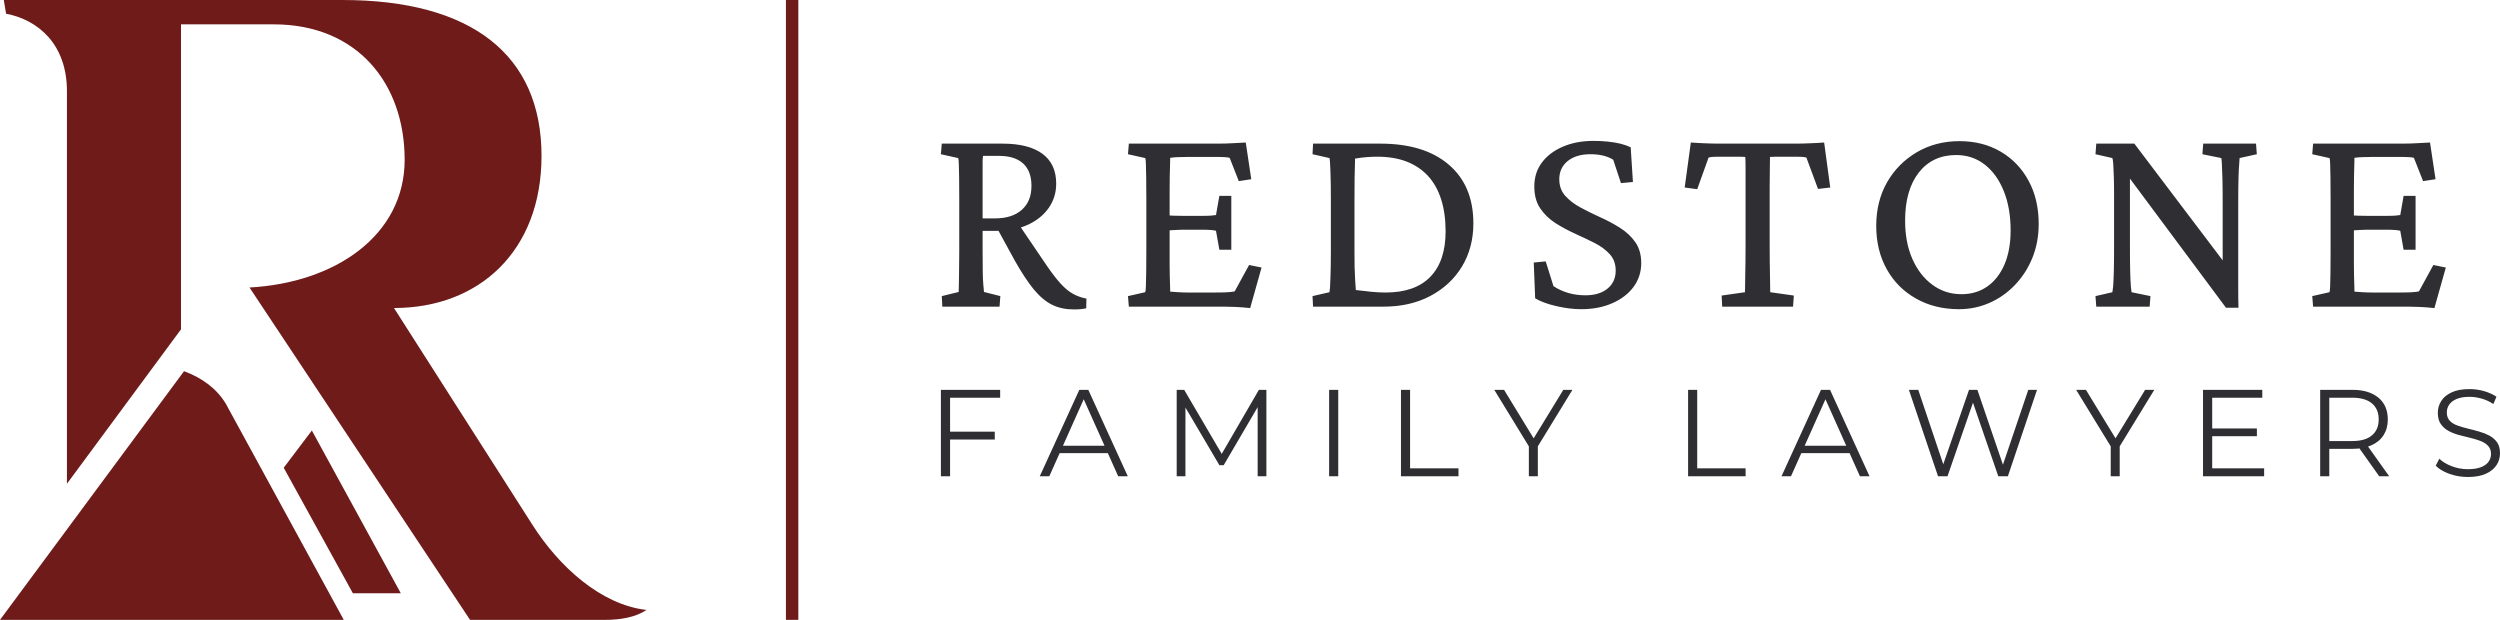
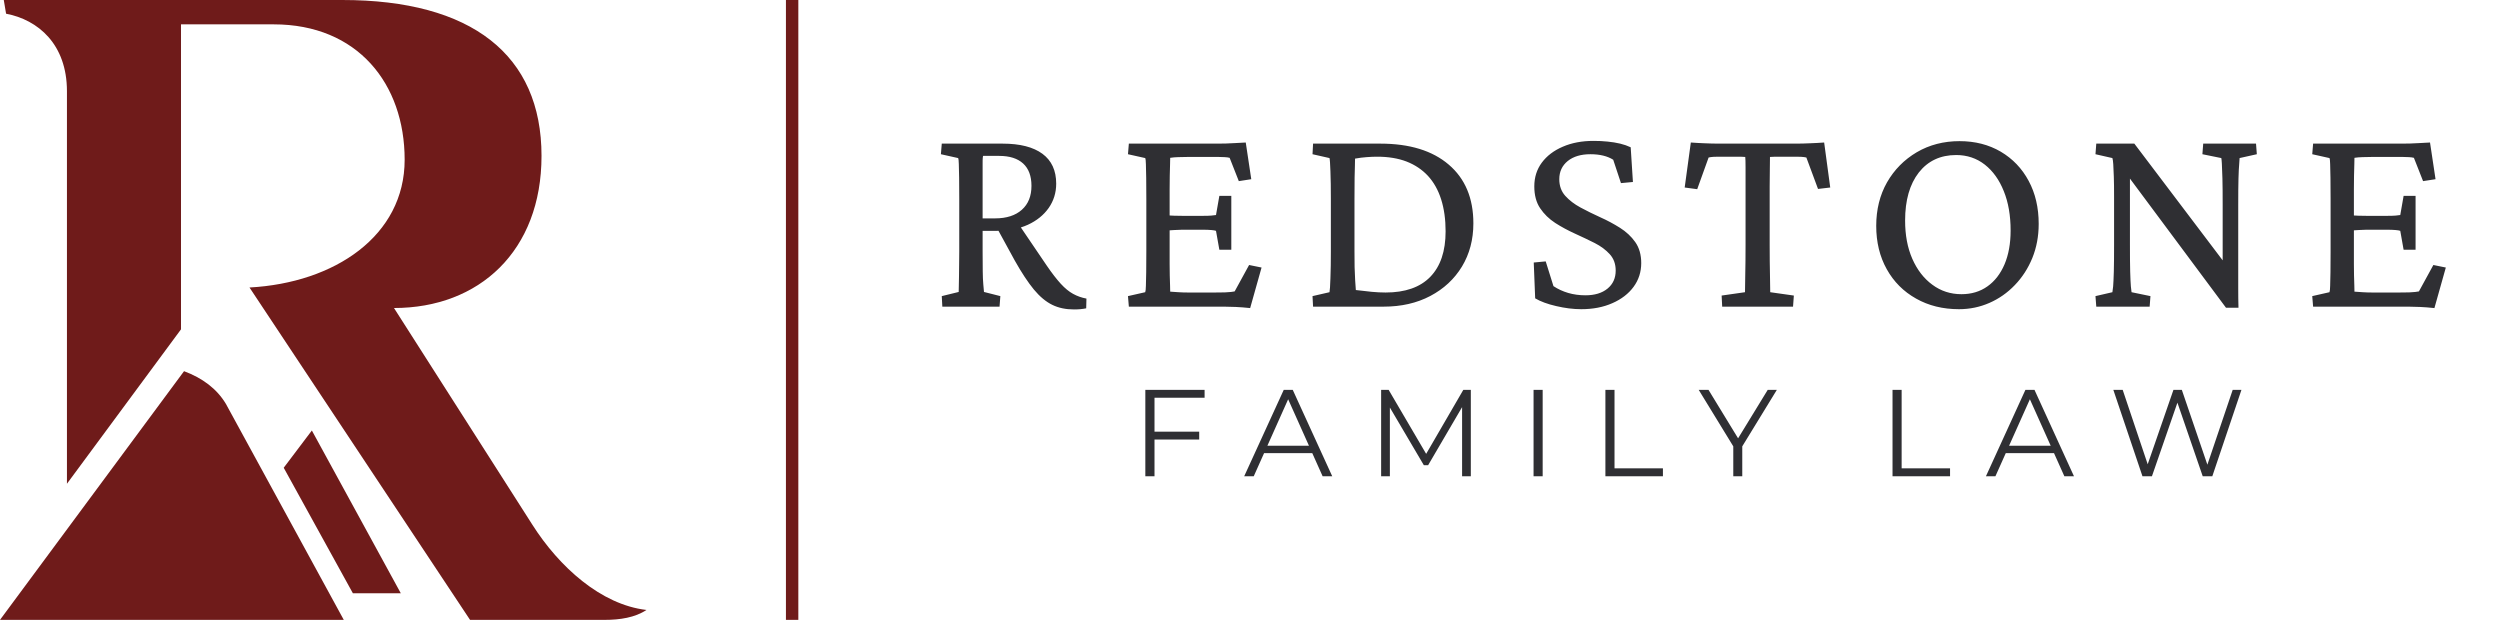
<svg xmlns="http://www.w3.org/2000/svg" viewBox="0 0 403.31 100" width="403.31" height="100">
  <path fill="#6F1B1A" d="M0.61 0L55.21 0C76.07 0 87.36 8.83 87.36 25.15C87.36 40.49 77.3 49.69 63.56 49.69L85.89 84.66C90.18 91.41 96.93 97.55 104.29 98.4C102.45 99.63 100 100 97.55 100L75.83 100L40.25 46.38C53.99 45.64 65.28 38.04 65.28 25.77C65.28 13.5 57.67 3.93 44.17 3.93L29.2 3.93L29.2 53.13L10.8 78.04L10.8 14.72C10.8 7.12 6.13 3.19 0.98 2.21ZM29.69 59.88C32.64 60.98 34.97 62.7 36.44 65.15L55.46 100L0 100ZM50.31 69.45L64.66 95.71L56.93 95.71L45.77 75.46ZM126.79 0L128.79 0L128.79 100L126.79 100Z" />
-   <path fill="#2F2F33" d="M161.25 49.47L152.02 49.47L151.93 47.77L154.66 47.1C154.66 46.89 154.67 46.57 154.68 46.14C154.7 45.7 154.71 45.19 154.71 44.59C154.71 43.99 154.71 43.35 154.73 42.66C154.74 41.98 154.75 41.27 154.75 40.56L154.75 40.56L154.75 32.13C154.75 30.76 154.74 29.6 154.73 28.66C154.71 27.72 154.7 26.99 154.68 26.47C154.67 25.94 154.63 25.62 154.57 25.5L154.57 25.5L151.79 24.88L151.93 23.17L161.74 23.17C164.55 23.17 166.69 23.72 168.17 24.81C169.65 25.9 170.39 27.51 170.39 29.63L170.39 29.63C170.39 31.09 169.98 32.4 169.18 33.55C168.37 34.7 167.25 35.6 165.82 36.26C164.38 36.91 162.73 37.24 160.84 37.24L160.84 37.24L157.98 37.24L157.98 35.23L160.53 35.23C162.38 35.23 163.82 34.76 164.85 33.84C165.89 32.91 166.4 31.63 166.4 29.98L166.4 29.98C166.4 28.4 165.95 27.2 165.06 26.38C164.16 25.56 162.88 25.15 161.2 25.15L161.2 25.15L158.6 25.15C158.57 25.23 158.55 25.36 158.54 25.53C158.52 25.69 158.52 25.98 158.52 26.4C158.52 26.82 158.52 27.43 158.52 28.24C158.52 29.04 158.52 30.12 158.52 31.46L158.52 31.46L158.52 40.56C158.52 41.84 158.52 42.92 158.54 43.78C158.55 44.65 158.58 45.34 158.63 45.87C158.67 46.39 158.71 46.8 158.74 47.1L158.74 47.1L161.38 47.77L161.25 49.47ZM173.26 49.92L173.26 49.92C171.94 49.92 170.78 49.68 169.76 49.18C168.75 48.69 167.76 47.87 166.8 46.72C165.85 45.57 164.82 44.01 163.71 42.04L163.71 42.04L160.67 36.48L164.03 35.72L168.86 42.84C169.7 44.07 170.46 45.05 171.13 45.78C171.8 46.51 172.46 47.05 173.12 47.41C173.78 47.77 174.5 48.03 175.27 48.17L175.27 48.17L175.23 49.74C174.93 49.8 174.61 49.85 174.26 49.88C173.92 49.91 173.58 49.92 173.26 49.92ZM203.52 43.16L201.68 49.7C200.82 49.61 200.05 49.55 199.38 49.52C198.71 49.49 198.07 49.47 197.47 49.47L197.47 49.47L182.11 49.47L181.97 47.77L184.75 47.14C184.81 46.99 184.85 46.65 184.86 46.11C184.88 45.58 184.89 44.84 184.91 43.92C184.92 42.99 184.93 41.87 184.93 40.56L184.93 40.56L184.93 32.13C184.93 30.79 184.92 29.65 184.91 28.71C184.89 27.77 184.88 27.03 184.86 26.49C184.85 25.95 184.81 25.62 184.75 25.5L184.75 25.5L181.97 24.88L182.11 23.17L196.49 23.17C196.91 23.17 197.35 23.17 197.81 23.15C198.27 23.14 198.77 23.11 199.31 23.08C199.85 23.05 200.4 23.02 200.97 22.99L200.97 22.99L201.86 28.91L199.85 29.22L198.37 25.46C198.13 25.4 197.86 25.36 197.56 25.35C197.26 25.33 196.95 25.32 196.62 25.32L196.62 25.32L191.56 25.32C190.99 25.32 190.49 25.33 190.06 25.35C189.62 25.36 189.2 25.4 188.78 25.46L188.78 25.46C188.78 25.58 188.77 25.91 188.76 26.47C188.74 27.02 188.73 27.65 188.71 28.37C188.7 29.09 188.69 29.81 188.69 30.52L188.69 30.52L188.69 42.62C188.69 43.22 188.7 43.82 188.71 44.43C188.73 45.05 188.74 45.59 188.76 46.07C188.77 46.55 188.78 46.88 188.78 47.05L188.78 47.05C189.2 47.08 189.64 47.11 190.1 47.14C190.57 47.17 191.08 47.19 191.65 47.19L191.65 47.19L195.99 47.19C196.65 47.19 197.19 47.18 197.61 47.17C198.03 47.15 198.35 47.13 198.59 47.1C198.83 47.07 199.03 47.04 199.18 47.01L199.18 47.01L201.51 42.75L203.52 43.16ZM198.64 40.29L196.71 40.29L196.17 37.24C196.02 37.18 195.77 37.14 195.41 37.11C195.05 37.08 194.62 37.06 194.11 37.06L194.11 37.06L190.71 37.06C190.32 37.06 189.9 37.08 189.45 37.11C189.01 37.14 188.53 37.17 188.02 37.2L188.02 37.2L188.02 34.73C188.53 34.76 189.01 34.79 189.45 34.8C189.9 34.82 190.32 34.82 190.71 34.82L190.71 34.82L194.11 34.82C194.62 34.82 195.05 34.81 195.41 34.78C195.77 34.75 196.02 34.72 196.17 34.69L196.17 34.69L196.71 31.6L198.64 31.6L198.64 40.29ZM211.74 24.88L211.83 23.17L222.68 23.17C227.4 23.17 231.08 24.3 233.72 26.56C236.36 28.81 237.69 31.97 237.69 36.03L237.69 36.03C237.69 38.66 237.07 40.98 235.85 43C234.62 45.02 232.92 46.6 230.74 47.75C228.56 48.9 226.05 49.47 223.21 49.47L223.21 49.47L211.83 49.47L211.74 47.77L214.48 47.14C214.54 46.88 214.59 46.11 214.63 44.86C214.68 43.6 214.7 42.17 214.7 40.56L214.7 40.56L214.7 32.13C214.7 30.37 214.68 28.88 214.63 27.65C214.59 26.43 214.54 25.71 214.48 25.5L214.48 25.5L211.74 24.88ZM218.6 25.59L218.6 25.59C218.6 25.86 218.59 26.23 218.58 26.69C218.56 27.15 218.55 27.81 218.53 28.66C218.52 29.51 218.51 30.67 218.51 32.13L218.51 32.13L218.51 40.56C218.51 41.45 218.52 42.3 218.53 43.09C218.55 43.88 218.58 44.59 218.62 45.22C218.67 45.84 218.7 46.37 218.73 46.79L218.73 46.79C219.69 46.91 220.55 47 221.31 47.08C222.07 47.15 222.81 47.19 223.53 47.19L223.53 47.19C226.69 47.19 229.1 46.35 230.74 44.66C232.38 42.97 233.21 40.53 233.21 37.33L233.21 37.33C233.21 35.39 232.97 33.67 232.49 32.16C232.01 30.65 231.3 29.39 230.36 28.37C229.42 27.36 228.27 26.59 226.91 26.06C225.55 25.54 223.98 25.28 222.18 25.28L222.18 25.28C221.65 25.28 221.08 25.3 220.48 25.35C219.88 25.39 219.26 25.47 218.6 25.59ZM255.09 49.88L255.09 49.88C253.81 49.88 252.46 49.71 251.06 49.38C249.66 49.06 248.52 48.64 247.66 48.13L247.66 48.13L247.43 42.35L249.36 42.17L250.61 46.16C251.33 46.64 252.12 47 252.99 47.26C253.85 47.51 254.78 47.64 255.77 47.64L255.77 47.64C257.26 47.64 258.45 47.28 259.33 46.56C260.21 45.84 260.65 44.87 260.65 43.65L260.65 43.65C260.65 42.6 260.34 41.73 259.71 41.03C259.08 40.33 258.27 39.72 257.27 39.21C256.27 38.71 255.21 38.2 254.08 37.69C252.96 37.18 251.9 36.61 250.9 35.97C249.9 35.32 249.09 34.53 248.46 33.59C247.83 32.65 247.52 31.48 247.52 30.07L247.52 30.07C247.52 28.61 247.92 27.33 248.73 26.24C249.54 25.15 250.66 24.29 252.11 23.67C253.56 23.04 255.21 22.73 257.06 22.73L257.06 22.73C257.84 22.73 258.6 22.76 259.33 22.84C260.06 22.91 260.74 23.02 261.37 23.17C261.99 23.32 262.56 23.52 263.07 23.76L263.07 23.76L263.43 29.36L261.5 29.54L260.25 25.77C259.32 25.18 258.09 24.88 256.57 24.88L256.57 24.88C255.05 24.88 253.83 25.24 252.92 25.97C252.01 26.71 251.55 27.68 251.55 28.91L251.55 28.91C251.55 29.98 251.87 30.88 252.52 31.6C253.16 32.31 253.98 32.94 254.98 33.48C255.98 34.02 257.04 34.54 258.16 35.05C259.28 35.55 260.34 36.12 261.34 36.75C262.34 37.38 263.17 38.15 263.81 39.06C264.45 39.97 264.77 41.1 264.77 42.44L264.77 42.44C264.77 43.87 264.36 45.15 263.54 46.27C262.72 47.39 261.57 48.27 260.11 48.91C258.65 49.56 256.97 49.88 255.09 49.88ZM294.28 22.99L294.28 22.99L295.26 30.25L293.29 30.48L291.41 25.41C291.17 25.35 290.89 25.32 290.58 25.3C290.27 25.29 289.99 25.28 289.75 25.28L289.75 25.28L288.14 25.28C287.84 25.28 287.43 25.28 286.93 25.28C286.42 25.28 285.96 25.29 285.54 25.32L285.54 25.32C285.54 25.56 285.53 26.12 285.52 27C285.5 27.89 285.49 28.91 285.49 30.07C285.49 31.24 285.49 32.36 285.49 33.43L285.49 33.43L285.49 39.48C285.49 41.39 285.51 43.04 285.54 44.43C285.57 45.82 285.58 46.73 285.58 47.14L285.58 47.14L289.39 47.68L289.26 49.47L277.83 49.47L277.74 47.68L281.51 47.14C281.51 46.73 281.52 45.82 281.55 44.43C281.58 43.04 281.6 41.39 281.6 39.48L281.6 39.48L281.6 33.43C281.6 32.36 281.6 31.24 281.6 30.07C281.6 28.91 281.6 27.89 281.6 27C281.6 26.12 281.58 25.56 281.55 25.32L281.55 25.32C281.16 25.29 280.72 25.28 280.23 25.28C279.74 25.28 279.33 25.28 279 25.28L279 25.28L277.25 25.28C277.01 25.28 276.74 25.29 276.44 25.3C276.14 25.32 275.88 25.35 275.64 25.41L275.64 25.41L273.8 30.52L271.78 30.25L272.77 22.99C273.13 23.02 273.49 23.05 273.84 23.06C274.2 23.08 274.56 23.09 274.92 23.11C275.28 23.12 275.64 23.14 276.02 23.15C276.39 23.17 276.76 23.17 277.12 23.17L277.12 23.17L289.93 23.17C290.29 23.17 290.65 23.17 291 23.15C291.36 23.14 291.72 23.12 292.08 23.11C292.44 23.09 292.8 23.08 293.18 23.06C293.55 23.05 293.92 23.02 294.28 22.99ZM316.03 49.88L316.03 49.88C313.43 49.88 311.12 49.31 309.11 48.17C307.09 47.04 305.51 45.46 304.38 43.43C303.24 41.39 302.68 39.06 302.68 36.44L302.68 36.44C302.68 33.81 303.26 31.47 304.42 29.42C305.59 27.38 307.19 25.76 309.22 24.56C311.25 23.37 313.55 22.77 316.12 22.77L316.12 22.77C318.63 22.77 320.84 23.34 322.77 24.47C324.7 25.61 326.2 27.18 327.27 29.18C328.35 31.18 328.89 33.49 328.89 36.12L328.89 36.12C328.89 38.12 328.54 39.96 327.86 41.63C327.17 43.31 326.23 44.76 325.03 46C323.84 47.24 322.47 48.2 320.93 48.87C319.4 49.54 317.76 49.88 316.03 49.88ZM316.43 47.46L316.43 47.46C318.04 47.46 319.44 47.04 320.62 46.2C321.8 45.37 322.72 44.18 323.38 42.64C324.03 41.1 324.36 39.29 324.36 37.2L324.36 37.2C324.36 34.78 324 32.66 323.26 30.84C322.53 29.01 321.51 27.59 320.2 26.56C318.88 25.53 317.34 25.01 315.58 25.01L315.58 25.01C313.04 25.01 311.03 25.95 309.55 27.83C308.08 29.72 307.34 32.3 307.34 35.58L307.34 35.58C307.34 37.91 307.72 39.97 308.5 41.75C309.28 43.52 310.35 44.92 311.73 45.93C313.1 46.95 314.67 47.46 316.43 47.46ZM359.38 43.07L358.57 43.07L358.57 33.03C358.57 31.27 358.56 29.86 358.53 28.8C358.5 27.74 358.47 26.95 358.44 26.42C358.41 25.9 358.38 25.59 358.35 25.5L358.35 25.5L355.3 24.88L355.43 23.17L363.95 23.17L364.08 24.88L361.3 25.5C361.3 25.59 361.28 25.9 361.24 26.42C361.19 26.95 361.15 27.74 361.12 28.8C361.09 29.86 361.08 31.27 361.08 33.03L361.08 33.03L361.08 43.69C361.08 44.62 361.08 45.58 361.08 46.58C361.08 47.58 361.09 48.61 361.12 49.65L361.12 49.65L359.11 49.65L342.62 27.48L343.61 27.48L343.61 39.48C343.61 41.27 343.62 42.72 343.65 43.81C343.68 44.9 343.72 45.7 343.76 46.2C343.81 46.71 343.85 47.02 343.87 47.14L343.87 47.14L346.92 47.77L346.79 49.47L338.18 49.47L338.05 47.77L340.78 47.14C340.81 47.02 340.85 46.71 340.9 46.2C340.94 45.7 340.98 44.9 341.01 43.81C341.04 42.72 341.05 41.27 341.05 39.48L341.05 39.48L341.05 31.82C341.05 30.48 341.04 29.37 341.01 28.51C340.98 27.64 340.95 26.97 340.92 26.49C340.89 26.01 340.84 25.68 340.78 25.5L340.78 25.5L338.05 24.88L338.18 23.17L344.32 23.17L359.38 43.07ZM394.57 43.16L392.73 49.7C391.87 49.61 391.1 49.55 390.43 49.52C389.76 49.49 389.12 49.47 388.52 49.47L388.52 49.47L373.16 49.47L373.02 47.77L375.8 47.14C375.86 46.99 375.9 46.65 375.91 46.11C375.93 45.58 375.94 44.84 375.96 43.92C375.97 42.99 375.98 41.87 375.98 40.56L375.98 40.56L375.98 32.13C375.98 30.79 375.97 29.65 375.96 28.71C375.94 27.77 375.93 27.03 375.91 26.49C375.9 25.95 375.86 25.62 375.8 25.5L375.8 25.5L373.02 24.88L373.16 23.17L387.54 23.17C387.96 23.17 388.4 23.17 388.86 23.15C389.32 23.14 389.82 23.11 390.36 23.08C390.9 23.05 391.45 23.02 392.02 22.99L392.02 22.99L392.91 28.91L390.9 29.22L389.42 25.46C389.18 25.4 388.91 25.36 388.61 25.35C388.31 25.33 388 25.32 387.67 25.32L387.67 25.32L382.61 25.32C382.04 25.32 381.54 25.33 381.11 25.35C380.67 25.36 380.25 25.4 379.83 25.46L379.83 25.46C379.83 25.58 379.82 25.91 379.81 26.47C379.79 27.02 379.78 27.65 379.76 28.37C379.75 29.09 379.74 29.81 379.74 30.52L379.74 30.52L379.74 42.62C379.74 43.22 379.75 43.82 379.76 44.43C379.78 45.05 379.79 45.59 379.81 46.07C379.82 46.55 379.83 46.88 379.83 47.05L379.83 47.05C380.25 47.08 380.69 47.11 381.15 47.14C381.62 47.17 382.13 47.19 382.7 47.19L382.7 47.19L387.04 47.19C387.7 47.19 388.24 47.18 388.66 47.17C389.08 47.15 389.4 47.13 389.64 47.1C389.88 47.07 390.08 47.04 390.23 47.01L390.23 47.01L392.56 42.75L394.57 43.16ZM389.69 40.29L387.76 40.29L387.22 37.24C387.07 37.18 386.82 37.14 386.46 37.11C386.1 37.08 385.67 37.06 385.16 37.06L385.16 37.06L381.76 37.06C381.37 37.06 380.95 37.08 380.5 37.11C380.06 37.14 379.58 37.17 379.07 37.2L379.07 37.2L379.07 34.73C379.58 34.76 380.06 34.79 380.5 34.8C380.95 34.82 381.37 34.82 381.76 34.82L381.76 34.82L385.16 34.82C385.67 34.82 386.1 34.81 386.46 34.78C386.82 34.75 387.07 34.72 387.22 34.69L387.22 34.69L387.76 31.6L389.69 31.6L389.69 40.29ZM153.27 76.83L151.79 76.83L151.79 62.89L161.35 62.89L161.35 64.16L153.27 64.16L153.27 76.83ZM160.48 70.91L153.11 70.91L153.11 69.64L160.48 69.64L160.48 70.91ZM169.28 76.83L167.74 76.83L174.12 62.89L175.57 62.89L181.94 76.83L180.39 76.83L174.53 63.74L175.13 63.74L169.28 76.83ZM179.23 73.1L170.25 73.1L170.69 71.91L178.8 71.91L179.23 73.1ZM191.24 76.83L189.83 76.83L189.83 62.89L191.04 62.89L197.41 73.76L196.78 73.76L203.09 62.89L204.3 62.89L204.3 76.83L202.89 76.83L202.89 65.1L203.23 65.1L197.41 75.05L196.72 75.05L190.86 65.1L191.24 65.1L191.24 76.83ZM215.89 76.83L214.42 76.83L214.42 62.89L215.89 62.89L215.89 76.83ZM235.29 76.83L226.01 76.83L226.01 62.89L227.48 62.89L227.48 75.55L235.29 75.55L235.29 76.83ZM248.09 76.83L246.64 76.83L246.64 71.65L246.98 72.56L241.06 62.89L242.64 62.89L247.83 71.39L247 71.39L252.2 62.89L253.67 62.89L247.75 72.56L248.09 71.65L248.09 76.83ZM281.61 76.83L272.33 76.83L272.33 62.89L273.8 62.89L273.8 75.55L281.61 75.55L281.61 76.83ZM288.93 76.83L287.4 76.83L293.77 62.89L295.23 62.89L301.6 76.83L300.05 76.83L294.19 63.74L294.79 63.74L288.93 76.83ZM298.89 73.1L289.91 73.1L290.35 71.91L298.45 71.91L298.89 73.1ZM314.18 76.83L312.65 76.83L307.95 62.89L309.46 62.89L313.87 76.01L313.11 76.01L317.65 62.89L319 62.89L323.48 76.01L322.77 76.01L327.21 62.89L328.62 62.89L323.92 76.83L322.37 76.83L318.09 64.38L318.49 64.38L314.18 76.83ZM341.96 76.83L340.51 76.83L340.51 71.65L340.85 72.56L334.93 62.89L336.51 62.89L341.7 71.39L340.87 71.39L346.06 62.89L347.54 62.89L341.62 72.56L341.96 71.65L341.96 76.83ZM365.26 76.83L355.4 76.83L355.4 62.89L364.96 62.89L364.96 64.16L356.88 64.16L356.88 75.55L365.26 75.55L365.26 76.83ZM364.09 70.37L356.72 70.37L356.72 69.12L364.09 69.12L364.09 70.37ZM375.77 76.83L374.3 76.83L374.3 62.89L379.52 62.89C381.28 62.89 382.67 63.31 383.69 64.15C384.71 64.99 385.21 66.17 385.21 67.67L385.21 67.67C385.21 68.65 384.98 69.49 384.53 70.2C384.07 70.92 383.41 71.46 382.56 71.84C381.71 72.22 380.7 72.41 379.52 72.41L379.52 72.41L375.12 72.41L375.77 71.73L375.77 76.83ZM385.43 76.83L383.82 76.83L380.23 71.77L381.83 71.77L385.43 76.83ZM375.77 63.46L375.77 71.85L375.12 71.15L379.48 71.15C380.87 71.15 381.93 70.85 382.65 70.23C383.38 69.62 383.74 68.77 383.74 67.67L383.74 67.67C383.74 66.55 383.38 65.69 382.65 65.08C381.93 64.47 380.87 64.16 379.48 64.16L379.48 64.16L375.12 64.16L375.77 63.46ZM398.12 76.95L398.12 76.95C397.08 76.95 396.09 76.78 395.14 76.44C394.19 76.1 393.46 75.66 392.94 75.13L392.94 75.13L393.52 74C394.01 74.48 394.67 74.88 395.5 75.2C396.33 75.53 397.2 75.69 398.12 75.69L398.12 75.69C398.99 75.69 399.71 75.58 400.26 75.36C400.81 75.14 401.21 74.85 401.47 74.48C401.73 74.1 401.86 73.69 401.86 73.24L401.86 73.24C401.86 72.7 401.7 72.26 401.39 71.93C401.08 71.6 400.67 71.33 400.17 71.14C399.66 70.95 399.11 70.78 398.49 70.63C397.88 70.49 397.27 70.33 396.66 70.17C396.05 70 395.49 69.78 394.98 69.5C394.47 69.22 394.06 68.85 393.75 68.39C393.43 67.93 393.28 67.33 393.28 66.59L393.28 66.59C393.28 65.9 393.46 65.27 393.83 64.69C394.19 64.11 394.75 63.65 395.51 63.3C396.26 62.94 397.23 62.77 398.42 62.77L398.42 62.77C399.2 62.77 399.98 62.88 400.75 63.1C401.51 63.32 402.18 63.62 402.74 64L402.74 64L402.24 65.18C401.64 64.78 401.01 64.49 400.34 64.3C399.67 64.11 399.02 64.02 398.4 64.02L398.4 64.02C397.56 64.02 396.87 64.13 396.32 64.36C395.78 64.59 395.38 64.89 395.12 65.27C394.86 65.64 394.73 66.07 394.73 66.55L394.73 66.55C394.73 67.1 394.89 67.53 395.2 67.87C395.51 68.2 395.92 68.46 396.43 68.64C396.94 68.83 397.51 68.99 398.12 69.14C398.73 69.29 399.33 69.44 399.94 69.62C400.54 69.79 401.1 70.01 401.61 70.28C402.12 70.56 402.53 70.92 402.85 71.37C403.16 71.82 403.31 72.41 403.31 73.14L403.31 73.14C403.31 73.82 403.13 74.45 402.76 75.02C402.38 75.6 401.82 76.07 401.05 76.42C400.29 76.77 399.31 76.95 398.12 76.95Z" />
+   <path fill="#2F2F33" d="M161.25 49.47L152.02 49.47L151.93 47.77L154.66 47.1C154.66 46.89 154.67 46.57 154.68 46.14C154.7 45.7 154.71 45.19 154.71 44.59C154.71 43.99 154.71 43.35 154.73 42.66C154.74 41.98 154.75 41.27 154.75 40.56L154.75 40.56L154.75 32.13C154.75 30.76 154.74 29.6 154.73 28.66C154.71 27.72 154.7 26.99 154.68 26.47C154.67 25.94 154.63 25.62 154.57 25.5L154.57 25.5L151.79 24.88L151.93 23.17L161.74 23.17C164.55 23.17 166.69 23.72 168.17 24.81C169.65 25.9 170.39 27.51 170.39 29.63L170.39 29.63C170.39 31.09 169.98 32.4 169.18 33.55C168.37 34.7 167.25 35.6 165.82 36.26C164.38 36.91 162.73 37.24 160.84 37.24L160.84 37.24L157.98 37.24L157.98 35.23L160.53 35.23C162.38 35.23 163.82 34.76 164.85 33.84C165.89 32.91 166.4 31.63 166.4 29.98L166.4 29.98C166.4 28.4 165.95 27.2 165.06 26.38C164.16 25.56 162.88 25.15 161.2 25.15L161.2 25.15L158.6 25.15C158.57 25.23 158.55 25.36 158.54 25.53C158.52 25.69 158.52 25.98 158.52 26.4C158.52 26.82 158.52 27.43 158.52 28.24C158.52 29.04 158.52 30.12 158.52 31.46L158.52 31.46L158.52 40.56C158.52 41.84 158.52 42.92 158.54 43.78C158.55 44.65 158.58 45.34 158.63 45.87C158.67 46.39 158.71 46.8 158.74 47.1L158.74 47.1L161.38 47.77L161.25 49.47ZM173.26 49.92L173.26 49.92C171.94 49.92 170.78 49.68 169.76 49.18C168.75 48.69 167.76 47.87 166.8 46.72C165.85 45.57 164.82 44.01 163.71 42.04L163.71 42.04L160.67 36.48L164.03 35.72L168.86 42.84C169.7 44.07 170.46 45.05 171.13 45.78C171.8 46.51 172.46 47.05 173.12 47.41C173.78 47.77 174.5 48.03 175.27 48.17L175.27 48.17L175.23 49.74C174.93 49.8 174.61 49.85 174.26 49.88C173.92 49.91 173.58 49.92 173.26 49.92ZM203.52 43.16L201.68 49.7C200.82 49.61 200.05 49.55 199.38 49.52C198.71 49.49 198.07 49.47 197.47 49.47L197.47 49.47L182.11 49.47L181.97 47.77L184.75 47.14C184.81 46.99 184.85 46.65 184.86 46.11C184.88 45.58 184.89 44.84 184.91 43.92C184.92 42.99 184.93 41.87 184.93 40.56L184.93 40.56L184.93 32.13C184.93 30.79 184.92 29.65 184.91 28.71C184.89 27.77 184.88 27.03 184.86 26.49C184.85 25.95 184.81 25.62 184.75 25.5L184.75 25.5L181.97 24.88L182.11 23.17L196.49 23.17C196.91 23.17 197.35 23.17 197.81 23.15C198.27 23.14 198.77 23.11 199.31 23.08C199.85 23.05 200.4 23.02 200.97 22.99L200.97 22.99L201.86 28.91L199.85 29.22L198.37 25.46C198.13 25.4 197.86 25.36 197.56 25.35C197.26 25.33 196.95 25.32 196.62 25.32L196.62 25.32L191.56 25.32C190.99 25.32 190.49 25.33 190.06 25.35C189.62 25.36 189.2 25.4 188.78 25.46L188.78 25.46C188.78 25.58 188.77 25.91 188.76 26.47C188.74 27.02 188.73 27.65 188.71 28.37C188.7 29.09 188.69 29.81 188.69 30.52L188.69 30.52L188.69 42.62C188.69 43.22 188.7 43.82 188.71 44.43C188.73 45.05 188.74 45.59 188.76 46.07C188.77 46.55 188.78 46.88 188.78 47.05L188.78 47.05C189.2 47.08 189.64 47.11 190.1 47.14C190.57 47.17 191.08 47.19 191.65 47.19L191.65 47.19L195.99 47.19C196.65 47.19 197.19 47.18 197.61 47.17C198.03 47.15 198.35 47.13 198.59 47.1C198.83 47.07 199.03 47.04 199.18 47.01L199.18 47.01L201.51 42.75L203.52 43.16ZM198.64 40.29L196.71 40.29L196.17 37.24C196.02 37.18 195.77 37.14 195.41 37.11C195.05 37.08 194.62 37.06 194.11 37.06L194.11 37.06L190.71 37.06C190.32 37.06 189.9 37.08 189.45 37.11C189.01 37.14 188.53 37.17 188.02 37.2L188.02 37.2L188.02 34.73C188.53 34.76 189.01 34.79 189.45 34.8C189.9 34.82 190.32 34.82 190.71 34.82L190.71 34.82L194.11 34.82C194.62 34.82 195.05 34.81 195.41 34.78C195.77 34.75 196.02 34.72 196.17 34.69L196.17 34.69L196.71 31.6L198.64 31.6L198.64 40.29ZM211.74 24.88L211.83 23.17L222.68 23.17C227.4 23.17 231.08 24.3 233.72 26.56C236.36 28.81 237.69 31.97 237.69 36.03L237.69 36.03C237.69 38.66 237.07 40.98 235.85 43C234.62 45.02 232.92 46.6 230.74 47.75C228.56 48.9 226.05 49.47 223.21 49.47L223.21 49.47L211.83 49.47L211.74 47.77L214.48 47.14C214.54 46.88 214.59 46.11 214.63 44.86C214.68 43.6 214.7 42.17 214.7 40.56L214.7 40.56L214.7 32.13C214.7 30.37 214.68 28.88 214.63 27.65C214.59 26.43 214.54 25.71 214.48 25.5L214.48 25.5L211.74 24.88ZM218.6 25.59L218.6 25.59C218.6 25.86 218.59 26.23 218.58 26.69C218.56 27.15 218.55 27.81 218.53 28.66C218.52 29.51 218.51 30.67 218.51 32.13L218.51 32.13L218.51 40.56C218.51 41.45 218.52 42.3 218.53 43.09C218.55 43.88 218.58 44.59 218.62 45.22C218.67 45.84 218.7 46.37 218.73 46.79L218.73 46.79C219.69 46.91 220.55 47 221.31 47.08C222.07 47.15 222.81 47.19 223.53 47.19L223.53 47.19C226.69 47.19 229.1 46.35 230.74 44.66C232.38 42.97 233.21 40.53 233.21 37.33L233.21 37.33C233.21 35.39 232.97 33.67 232.49 32.16C232.01 30.65 231.3 29.39 230.36 28.37C229.42 27.36 228.27 26.59 226.91 26.06C225.55 25.54 223.98 25.28 222.18 25.28L222.18 25.28C221.65 25.28 221.08 25.3 220.48 25.35C219.88 25.39 219.26 25.47 218.6 25.59ZM255.09 49.88L255.09 49.88C253.81 49.88 252.46 49.71 251.06 49.38C249.66 49.06 248.52 48.64 247.66 48.13L247.66 48.13L247.43 42.35L249.36 42.17L250.61 46.16C251.33 46.64 252.12 47 252.99 47.26C253.85 47.51 254.78 47.64 255.77 47.64L255.77 47.64C257.26 47.64 258.45 47.28 259.33 46.56C260.21 45.84 260.65 44.87 260.65 43.65L260.65 43.65C260.65 42.6 260.34 41.73 259.71 41.03C259.08 40.33 258.27 39.72 257.27 39.21C256.27 38.71 255.21 38.2 254.08 37.69C252.96 37.18 251.9 36.61 250.9 35.97C249.9 35.32 249.09 34.53 248.46 33.59C247.83 32.65 247.52 31.48 247.52 30.07L247.52 30.07C247.52 28.61 247.92 27.33 248.73 26.24C249.54 25.15 250.66 24.29 252.11 23.67C253.56 23.04 255.21 22.73 257.06 22.73L257.06 22.73C257.84 22.73 258.6 22.76 259.33 22.84C260.06 22.91 260.74 23.02 261.37 23.17C261.99 23.32 262.56 23.52 263.07 23.76L263.07 23.76L263.43 29.36L261.5 29.54L260.25 25.77C259.32 25.18 258.09 24.88 256.57 24.88L256.57 24.88C255.05 24.88 253.83 25.24 252.92 25.97C252.01 26.71 251.55 27.68 251.55 28.91L251.55 28.91C251.55 29.98 251.87 30.88 252.52 31.6C253.16 32.31 253.98 32.94 254.98 33.48C255.98 34.02 257.04 34.54 258.16 35.05C259.28 35.55 260.34 36.12 261.34 36.75C262.34 37.38 263.17 38.15 263.81 39.06C264.45 39.97 264.77 41.1 264.77 42.44L264.77 42.44C264.77 43.87 264.36 45.15 263.54 46.27C262.72 47.39 261.57 48.27 260.11 48.91C258.65 49.56 256.97 49.88 255.09 49.88ZM294.28 22.99L294.28 22.99L295.26 30.25L293.29 30.48L291.41 25.41C291.17 25.35 290.89 25.32 290.58 25.3C290.27 25.29 289.99 25.28 289.75 25.28L289.75 25.28L288.14 25.28C287.84 25.28 287.43 25.28 286.93 25.28C286.42 25.28 285.96 25.29 285.54 25.32L285.54 25.32C285.54 25.56 285.53 26.12 285.52 27C285.5 27.89 285.49 28.91 285.49 30.07C285.49 31.24 285.49 32.36 285.49 33.43L285.49 33.43L285.49 39.48C285.49 41.39 285.51 43.04 285.54 44.43C285.57 45.82 285.58 46.73 285.58 47.14L285.58 47.14L289.39 47.68L289.26 49.47L277.83 49.47L277.74 47.68L281.51 47.14C281.51 46.73 281.52 45.82 281.55 44.43C281.58 43.04 281.6 41.39 281.6 39.48L281.6 39.48L281.6 33.43C281.6 32.36 281.6 31.24 281.6 30.07C281.6 28.91 281.6 27.89 281.6 27C281.6 26.12 281.58 25.56 281.55 25.32L281.55 25.32C281.16 25.29 280.72 25.28 280.23 25.28C279.74 25.28 279.33 25.28 279 25.28L279 25.28L277.25 25.28C277.01 25.28 276.74 25.29 276.44 25.3C276.14 25.32 275.88 25.35 275.64 25.41L275.64 25.41L273.8 30.52L271.78 30.25L272.77 22.99C273.13 23.02 273.49 23.05 273.84 23.06C274.2 23.08 274.56 23.09 274.92 23.11C275.28 23.12 275.64 23.14 276.02 23.15C276.39 23.17 276.76 23.17 277.12 23.17L277.12 23.17L289.93 23.17C290.29 23.17 290.65 23.17 291 23.15C291.36 23.14 291.72 23.12 292.08 23.11C292.44 23.09 292.8 23.08 293.18 23.06C293.55 23.05 293.92 23.02 294.28 22.99ZM316.03 49.88L316.03 49.88C313.43 49.88 311.12 49.31 309.11 48.17C307.09 47.04 305.51 45.46 304.38 43.43C303.24 41.39 302.68 39.06 302.68 36.44L302.68 36.44C302.68 33.81 303.26 31.47 304.42 29.42C305.59 27.38 307.19 25.76 309.22 24.56C311.25 23.37 313.55 22.77 316.12 22.77L316.12 22.77C318.63 22.77 320.84 23.34 322.77 24.47C324.7 25.61 326.2 27.18 327.27 29.18C328.35 31.18 328.89 33.49 328.89 36.12L328.89 36.12C328.89 38.12 328.54 39.96 327.86 41.63C327.17 43.31 326.23 44.76 325.03 46C323.84 47.24 322.47 48.2 320.93 48.87C319.4 49.54 317.76 49.88 316.03 49.88ZM316.43 47.46L316.43 47.46C318.04 47.46 319.44 47.04 320.62 46.2C321.8 45.37 322.72 44.18 323.38 42.64C324.03 41.1 324.36 39.29 324.36 37.2L324.36 37.2C324.36 34.78 324 32.66 323.26 30.84C322.53 29.01 321.51 27.59 320.2 26.56C318.88 25.53 317.34 25.01 315.58 25.01L315.58 25.01C313.04 25.01 311.03 25.95 309.55 27.83C308.08 29.72 307.34 32.3 307.34 35.58L307.34 35.58C307.34 37.91 307.72 39.97 308.5 41.75C309.28 43.52 310.35 44.92 311.73 45.93C313.1 46.95 314.67 47.46 316.43 47.46ZM359.38 43.07L358.57 43.07L358.57 33.03C358.57 31.27 358.56 29.86 358.53 28.8C358.5 27.74 358.47 26.95 358.44 26.42C358.41 25.9 358.38 25.59 358.35 25.5L358.35 25.5L355.3 24.88L355.43 23.17L363.95 23.17L364.08 24.88L361.3 25.5C361.3 25.59 361.28 25.9 361.24 26.42C361.19 26.95 361.15 27.74 361.12 28.8C361.09 29.86 361.08 31.27 361.08 33.03L361.08 33.03L361.08 43.69C361.08 44.62 361.08 45.58 361.08 46.58C361.08 47.58 361.09 48.61 361.12 49.65L361.12 49.65L359.11 49.65L342.62 27.48L343.61 27.48L343.61 39.48C343.61 41.27 343.62 42.72 343.65 43.81C343.68 44.9 343.72 45.7 343.76 46.2C343.81 46.71 343.85 47.02 343.87 47.14L343.87 47.14L346.92 47.77L346.79 49.47L338.18 49.47L338.05 47.77L340.78 47.14C340.81 47.02 340.85 46.71 340.9 46.2C340.94 45.7 340.98 44.9 341.01 43.81C341.04 42.72 341.05 41.27 341.05 39.48L341.05 39.48L341.05 31.82C341.05 30.48 341.04 29.37 341.01 28.51C340.98 27.64 340.95 26.97 340.92 26.49C340.89 26.01 340.84 25.68 340.78 25.5L340.78 25.5L338.05 24.88L338.18 23.17L344.32 23.17L359.38 43.07ZM394.57 43.16L392.73 49.7C391.87 49.61 391.1 49.55 390.43 49.52C389.76 49.49 389.12 49.47 388.52 49.47L388.52 49.47L373.16 49.47L373.02 47.77L375.8 47.14C375.86 46.99 375.9 46.65 375.91 46.11C375.93 45.58 375.94 44.84 375.96 43.92C375.97 42.99 375.98 41.87 375.98 40.56L375.98 40.56L375.98 32.13C375.98 30.79 375.97 29.65 375.96 28.71C375.94 27.77 375.93 27.03 375.91 26.49C375.9 25.95 375.86 25.62 375.8 25.5L375.8 25.5L373.02 24.88L373.16 23.17L387.54 23.17C387.96 23.17 388.4 23.17 388.86 23.15C389.32 23.14 389.82 23.11 390.36 23.08C390.9 23.05 391.45 23.02 392.02 22.99L392.02 22.99L392.91 28.91L390.9 29.22L389.42 25.46C389.18 25.4 388.91 25.36 388.61 25.35C388.31 25.33 388 25.32 387.67 25.32L387.67 25.32L382.61 25.32C382.04 25.32 381.54 25.33 381.11 25.35C380.67 25.36 380.25 25.4 379.83 25.46L379.83 25.46C379.83 25.58 379.82 25.91 379.81 26.47C379.79 27.02 379.78 27.65 379.76 28.37C379.75 29.09 379.74 29.81 379.74 30.52L379.74 30.52L379.74 42.62C379.74 43.22 379.75 43.82 379.76 44.43C379.78 45.05 379.79 45.59 379.81 46.07C379.82 46.55 379.83 46.88 379.83 47.05L379.83 47.05C380.25 47.08 380.69 47.11 381.15 47.14C381.62 47.17 382.13 47.19 382.7 47.19L382.7 47.19L387.04 47.19C387.7 47.19 388.24 47.18 388.66 47.17C389.08 47.15 389.4 47.13 389.64 47.1C389.88 47.07 390.08 47.04 390.23 47.01L390.23 47.01L392.56 42.75L394.57 43.16ZM389.69 40.29L387.76 40.29L387.22 37.24C387.07 37.18 386.82 37.14 386.46 37.11C386.1 37.08 385.67 37.06 385.16 37.06L385.16 37.06L381.76 37.06C381.37 37.06 380.95 37.08 380.5 37.11C380.06 37.14 379.58 37.17 379.07 37.2L379.07 37.2L379.07 34.73C379.58 34.76 380.06 34.79 380.5 34.8C380.95 34.82 381.37 34.82 381.76 34.82L381.76 34.82L385.16 34.82C385.67 34.82 386.1 34.81 386.46 34.78C386.82 34.75 387.07 34.72 387.22 34.69L387.22 34.69L387.76 31.6L389.69 31.6L389.69 40.29ZM186.25 76.83L184.77 76.83L184.77 62.89L194.33 62.89L194.33 64.16L186.25 64.16L186.25 76.83ZM193.46 70.91L186.09 70.91L186.09 69.64L193.46 69.64L193.46 70.91ZM202.26 76.83L200.72 76.83L207.1 62.89L208.55 62.89L214.92 76.83L213.37 76.83L207.51 63.74L208.11 63.74L202.26 76.83ZM212.21 73.1L203.23 73.1L203.67 71.91L211.78 71.91L212.21 73.1ZM224.22 76.83L222.81 76.83L222.81 62.89L224.02 62.89L230.39 73.76L229.76 73.76L236.07 62.89L237.28 62.89L237.28 76.83L235.87 76.83L235.87 65.1L236.21 65.1L230.39 75.05L229.7 75.05L223.84 65.1L224.22 65.1L224.22 76.83ZM248.87 76.83L247.4 76.83L247.4 62.89L248.87 62.89L248.87 76.83ZM268.27 76.83L258.99 76.83L258.99 62.89L260.46 62.89L260.46 75.55L268.27 75.55L268.27 76.83ZM281.07 76.83L279.62 76.83L279.62 71.65L279.96 72.56L274.04 62.89L275.62 62.89L280.81 71.39L279.98 71.39L285.18 62.89L286.65 62.89L280.73 72.56L281.07 71.65L281.07 76.83ZM314.59 76.83L305.31 76.83L305.31 62.89L306.78 62.89L306.78 75.55L314.59 75.55L314.59 76.83ZM321.91 76.83L320.38 76.83L326.75 62.89L328.21 62.89L334.58 76.83L333.03 76.83L327.17 63.74L327.77 63.74L321.91 76.83ZM331.87 73.1L322.89 73.1L323.33 71.91L331.43 71.91L331.87 73.1ZM347.16 76.83L345.63 76.83L340.93 62.89L342.44 62.89L346.85 76.01L346.09 76.01L350.63 62.89L351.98 62.89L356.46 76.01L355.75 76.01L360.19 62.89L361.6 62.89L356.9 76.83L355.35 76.83L351.07 64.38L351.47 64.38L347.16 76.83Z" />
</svg>
